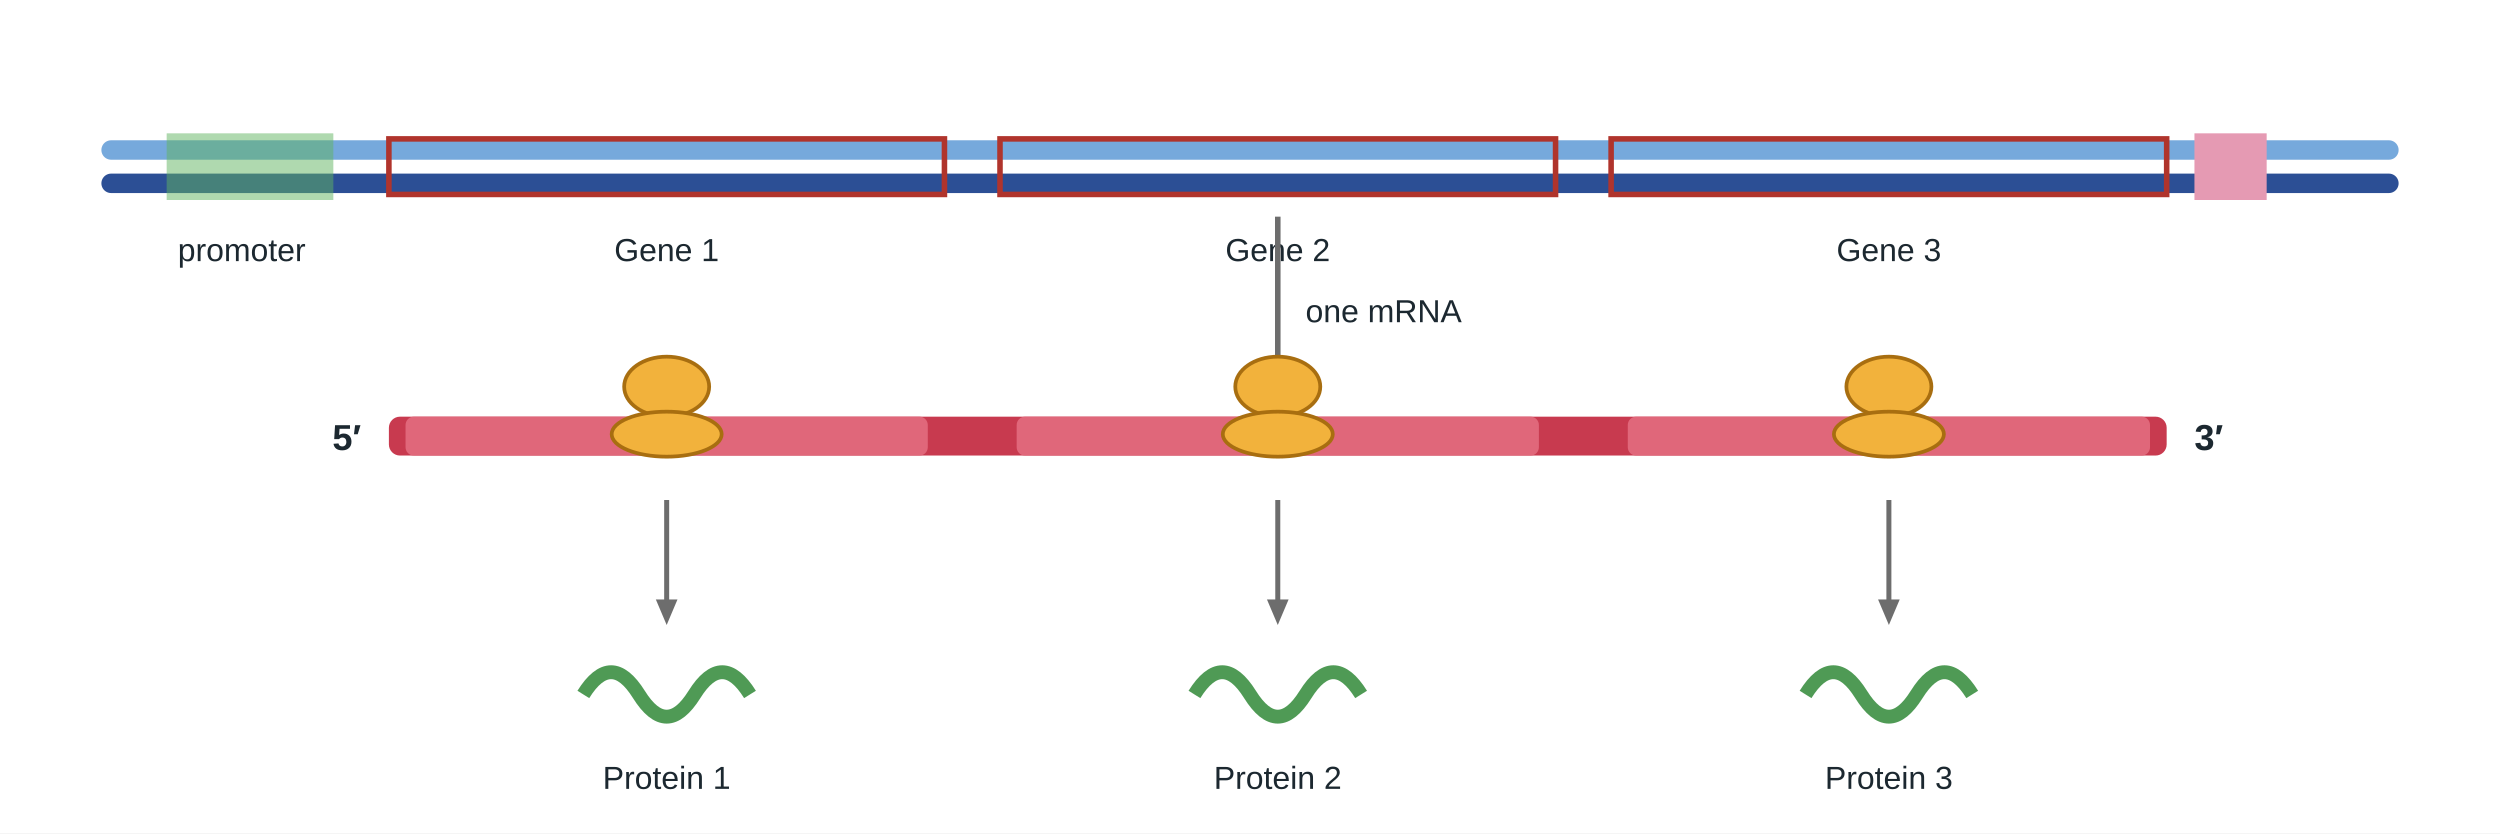
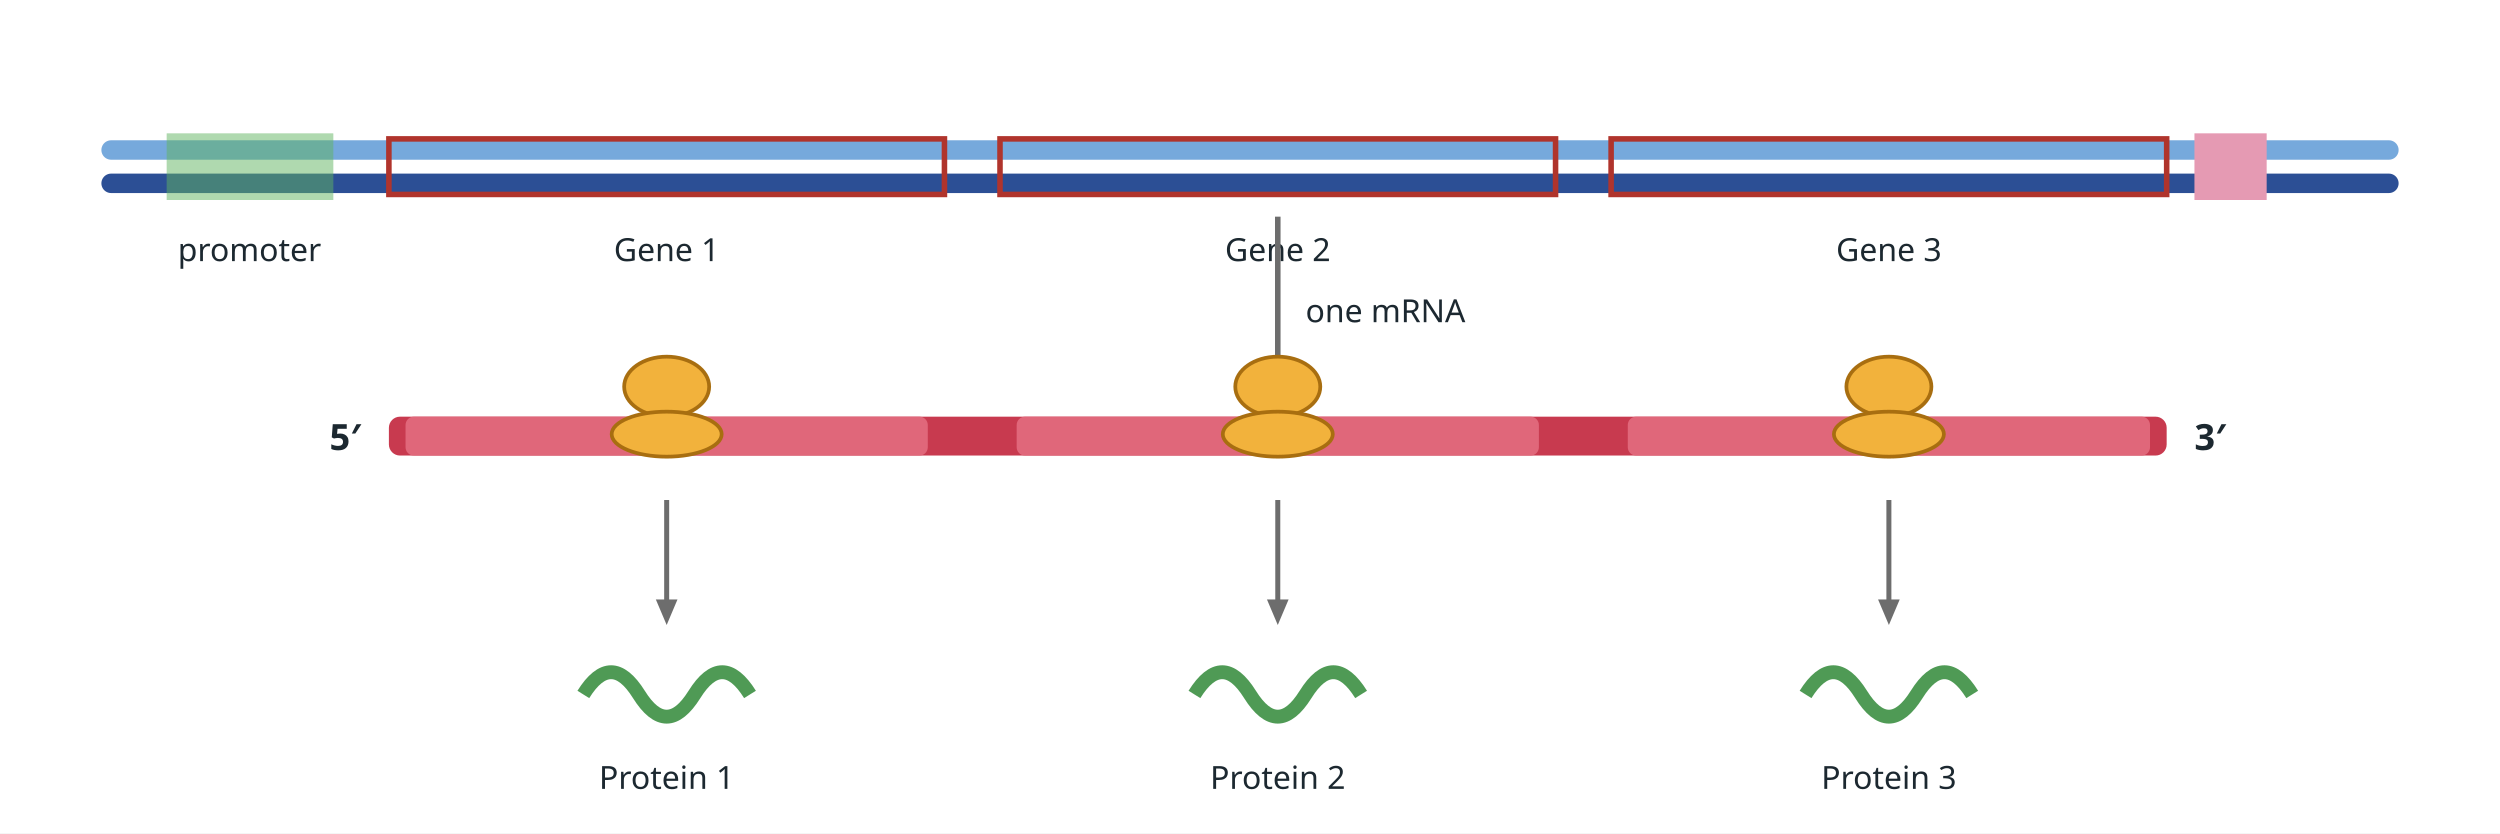
- <svg xmlns="http://www.w3.org/2000/svg" viewBox="0 0 900 300" role="img" aria-label="A polycistronic mRNA carrying three genes, each translated into its own protein" style="fill:rgb(0, 0, 0);stroke-width:1px;stroke-linecap:butt;stroke-linejoin:miter;opacity:1;fill-opacity:1;stroke-opacity:1;font-family:&quot;Source Sans 3&quot;, &quot;Segoe UI&quot;, system-ui, -apple-system, Roboto, Arial, sans-serif;font-size:17px;font-weight:400;text-anchor:start;dominant-baseline:auto;display:block;visibility:visible;">
-   <rect width="900" height="300" fill="#fff" style="fill:rgb(255, 255, 255);stroke:none;stroke-width:1px;stroke-linecap:butt;stroke-linejoin:miter;opacity:1;fill-opacity:1;stroke-opacity:1;font-family:&quot;Source Sans 3&quot;, &quot;Segoe UI&quot;, system-ui, -apple-system, Roboto, Arial, sans-serif;font-size:17px;font-weight:400;text-anchor:start;dominant-baseline:auto;display:inline;visibility:visible;" />
-   <line x1="40" y1="54" x2="860" y2="54" stroke="#76a9dc" stroke-width="7" stroke-linecap="round" style="fill:rgb(0, 0, 0);stroke:rgb(118, 169, 220);stroke-width:7px;stroke-linecap:round;stroke-linejoin:miter;opacity:1;fill-opacity:1;stroke-opacity:1;font-family:&quot;Source Sans 3&quot;, &quot;Segoe UI&quot;, system-ui, -apple-system, Roboto, Arial, sans-serif;font-size:17px;font-weight:400;text-anchor:start;dominant-baseline:auto;display:inline;visibility:visible;" />
-   <line x1="40" y1="66" x2="860" y2="66" stroke="#2c4f95" stroke-width="7" stroke-linecap="round" style="fill:rgb(0, 0, 0);stroke:rgb(44, 79, 149);stroke-width:7px;stroke-linecap:round;stroke-linejoin:miter;opacity:1;fill-opacity:1;stroke-opacity:1;font-family:&quot;Source Sans 3&quot;, &quot;Segoe UI&quot;, system-ui, -apple-system, Roboto, Arial, sans-serif;font-size:17px;font-weight:400;text-anchor:start;dominant-baseline:auto;display:inline;visibility:visible;" />
-   <g data-term="promoter" style="fill:rgb(0, 0, 0);stroke:none;stroke-width:1px;stroke-linecap:butt;stroke-linejoin:miter;opacity:1;fill-opacity:1;stroke-opacity:1;font-family:&quot;Source Sans 3&quot;, &quot;Segoe UI&quot;, system-ui, -apple-system, Roboto, Arial, sans-serif;font-size:17px;font-weight:400;text-anchor:start;dominant-baseline:auto;display:inline;visibility:visible;">
-     <rect x="60" y="48" width="60" height="24" fill="#5fb35f" opacity=".5" style="fill:rgb(95, 179, 95);stroke:none;stroke-width:1px;stroke-linecap:butt;stroke-linejoin:miter;opacity:0.5;fill-opacity:1;stroke-opacity:1;font-family:&quot;Source Sans 3&quot;, &quot;Segoe UI&quot;, system-ui, -apple-system, Roboto, Arial, sans-serif;font-size:17px;font-weight:400;text-anchor:start;dominant-baseline:auto;display:inline;visibility:visible;" />
+ <svg xmlns="http://www.w3.org/2000/svg" viewBox="0 0 900 300" role="img" aria-label="A polycistronic mRNA carrying three genes, each translated into its own protein" style="fill:rgb(0, 0, 0);stroke:none;stroke-width:1px;stroke-dasharray:none;stroke-linecap:butt;stroke-linejoin:miter;fill-opacity:1;stroke-opacity:1;font-family:'Source Sans 3',system-ui,sans-serif;font-size:17px;font-weight:400;font-style:normal;text-anchor:start;letter-spacing:normal;visibility:visible;paint-order:normal;">
+   <rect width="900" height="300" fill="#fff" style="fill:rgb(255, 255, 255);" />
+   <line x1="40" y1="54" x2="860" y2="54" stroke="#76a9dc" stroke-width="7" stroke-linecap="round" style="stroke:rgb(118, 169, 220);stroke-width:7px;stroke-linecap:round;" />
+   <line x1="40" y1="66" x2="860" y2="66" stroke="#2c4f95" stroke-width="7" stroke-linecap="round" style="stroke:rgb(44, 79, 149);stroke-width:7px;stroke-linecap:round;" />
+   <g data-term="promoter" style="">
+     <rect x="60" y="48" width="60" height="24" fill="#5fb35f" opacity=".5" style="fill:rgb(95, 179, 95);opacity:0.5;" />
  </g>
-   <text x="64" y="94" style="fill:rgb(28, 40, 48);stroke:none;stroke-width:1px;stroke-linecap:butt;stroke-linejoin:miter;opacity:1;fill-opacity:1;stroke-opacity:1;font-family:&quot;Source Sans 3&quot;, Arial, sans-serif;font-size:11.5px;font-weight:400;text-anchor:start;dominant-baseline:auto;display:block;visibility:visible;" data-l="1">promoter</text>
-   <rect x="140" y="50" width="200" height="20" fill="none" stroke="#b0342c" stroke-width="2" style="fill:none;stroke:rgb(176, 52, 44);stroke-width:2px;stroke-linecap:butt;stroke-linejoin:miter;opacity:1;fill-opacity:1;stroke-opacity:1;font-family:&quot;Source Sans 3&quot;, &quot;Segoe UI&quot;, system-ui, -apple-system, Roboto, Arial, sans-serif;font-size:17px;font-weight:400;text-anchor:start;dominant-baseline:auto;display:inline;visibility:visible;" />
-   <text x="240" y="94" text-anchor="middle" style="fill:rgb(28, 40, 48);stroke:none;stroke-width:1px;stroke-linecap:butt;stroke-linejoin:miter;opacity:1;fill-opacity:1;stroke-opacity:1;font-family:&quot;Source Sans 3&quot;, Arial, sans-serif;font-size:11.5px;font-weight:400;text-anchor:middle;dominant-baseline:auto;display:block;visibility:visible;" data-l="1">Gene 1</text>
-   <rect x="360" y="50" width="200" height="20" fill="none" stroke="#b0342c" stroke-width="2" style="fill:none;stroke:rgb(176, 52, 44);stroke-width:2px;stroke-linecap:butt;stroke-linejoin:miter;opacity:1;fill-opacity:1;stroke-opacity:1;font-family:&quot;Source Sans 3&quot;, &quot;Segoe UI&quot;, system-ui, -apple-system, Roboto, Arial, sans-serif;font-size:17px;font-weight:400;text-anchor:start;dominant-baseline:auto;display:inline;visibility:visible;" />
-   <text x="460" y="94" text-anchor="middle" style="fill:rgb(28, 40, 48);stroke:none;stroke-width:1px;stroke-linecap:butt;stroke-linejoin:miter;opacity:1;fill-opacity:1;stroke-opacity:1;font-family:&quot;Source Sans 3&quot;, Arial, sans-serif;font-size:11.5px;font-weight:400;text-anchor:middle;dominant-baseline:auto;display:block;visibility:visible;" data-l="1">Gene 2</text>
-   <rect x="580" y="50" width="200" height="20" fill="none" stroke="#b0342c" stroke-width="2" style="fill:none;stroke:rgb(176, 52, 44);stroke-width:2px;stroke-linecap:butt;stroke-linejoin:miter;opacity:1;fill-opacity:1;stroke-opacity:1;font-family:&quot;Source Sans 3&quot;, &quot;Segoe UI&quot;, system-ui, -apple-system, Roboto, Arial, sans-serif;font-size:17px;font-weight:400;text-anchor:start;dominant-baseline:auto;display:inline;visibility:visible;" />
-   <text x="680" y="94" text-anchor="middle" style="fill:rgb(28, 40, 48);stroke:none;stroke-width:1px;stroke-linecap:butt;stroke-linejoin:miter;opacity:1;fill-opacity:1;stroke-opacity:1;font-family:&quot;Source Sans 3&quot;, Arial, sans-serif;font-size:11.5px;font-weight:400;text-anchor:middle;dominant-baseline:auto;display:block;visibility:visible;" data-l="1">Gene 3</text>
-   <g data-term="terminator" style="fill:rgb(0, 0, 0);stroke:none;stroke-width:1px;stroke-linecap:butt;stroke-linejoin:miter;opacity:1;fill-opacity:1;stroke-opacity:1;font-family:&quot;Source Sans 3&quot;, &quot;Segoe UI&quot;, system-ui, -apple-system, Roboto, Arial, sans-serif;font-size:17px;font-weight:400;text-anchor:start;dominant-baseline:auto;display:inline;visibility:visible;">
-     <rect x="790" y="48" width="26" height="24" fill="#e59ab3" style="fill:rgb(229, 154, 179);stroke:none;stroke-width:1px;stroke-linecap:butt;stroke-linejoin:miter;opacity:1;fill-opacity:1;stroke-opacity:1;font-family:&quot;Source Sans 3&quot;, &quot;Segoe UI&quot;, system-ui, -apple-system, Roboto, Arial, sans-serif;font-size:17px;font-weight:400;text-anchor:start;dominant-baseline:auto;display:inline;visibility:visible;" />
+   <text x="64" y="94" style="fill:rgb(28, 40, 48);font-family:'Source Sans 3',system-ui,sans-serif;font-size:11.5px;display:block;" data-l="1">promoter</text>
+   <rect x="140" y="50" width="200" height="20" fill="none" stroke="#b0342c" stroke-width="2" style="fill:none;stroke:rgb(176, 52, 44);stroke-width:2px;" />
+   <text x="240" y="94" text-anchor="middle" style="fill:rgb(28, 40, 48);font-family:'Source Sans 3',system-ui,sans-serif;font-size:11.5px;text-anchor:middle;display:block;" data-l="1">Gene 1</text>
+   <rect x="360" y="50" width="200" height="20" fill="none" stroke="#b0342c" stroke-width="2" style="fill:none;stroke:rgb(176, 52, 44);stroke-width:2px;" />
+   <text x="460" y="94" text-anchor="middle" style="fill:rgb(28, 40, 48);font-family:'Source Sans 3',system-ui,sans-serif;font-size:11.5px;text-anchor:middle;display:block;" data-l="1">Gene 2</text>
+   <rect x="580" y="50" width="200" height="20" fill="none" stroke="#b0342c" stroke-width="2" style="fill:none;stroke:rgb(176, 52, 44);stroke-width:2px;" />
+   <text x="680" y="94" text-anchor="middle" style="fill:rgb(28, 40, 48);font-family:'Source Sans 3',system-ui,sans-serif;font-size:11.5px;text-anchor:middle;display:block;" data-l="1">Gene 3</text>
+   <g data-term="terminator" style="">
+     <rect x="790" y="48" width="26" height="24" fill="#e59ab3" style="fill:rgb(229, 154, 179);" />
  </g>
-   <g data-term="polycistronic" style="fill:rgb(0, 0, 0);stroke:none;stroke-width:1px;stroke-linecap:butt;stroke-linejoin:miter;opacity:1;fill-opacity:1;stroke-opacity:1;font-family:&quot;Source Sans 3&quot;, &quot;Segoe UI&quot;, system-ui, -apple-system, Roboto, Arial, sans-serif;font-size:17px;font-weight:400;text-anchor:start;dominant-baseline:auto;display:inline;visibility:visible;">
-     <rect x="140" y="150" width="640" height="14" rx="4" fill="#c83a4f" style="fill:rgb(200, 58, 79);stroke:none;stroke-width:1px;stroke-linecap:butt;stroke-linejoin:miter;opacity:1;fill-opacity:1;stroke-opacity:1;font-family:&quot;Source Sans 3&quot;, &quot;Segoe UI&quot;, system-ui, -apple-system, Roboto, Arial, sans-serif;font-size:17px;font-weight:400;text-anchor:start;dominant-baseline:auto;display:inline;visibility:visible;" />
-     <rect x="146" y="150" width="188" height="14" rx="3" fill="#e0677a" style="fill:rgb(224, 103, 122);stroke:none;stroke-width:1px;stroke-linecap:butt;stroke-linejoin:miter;opacity:1;fill-opacity:1;stroke-opacity:1;font-family:&quot;Source Sans 3&quot;, &quot;Segoe UI&quot;, system-ui, -apple-system, Roboto, Arial, sans-serif;font-size:17px;font-weight:400;text-anchor:start;dominant-baseline:auto;display:inline;visibility:visible;" />
-     <rect x="366" y="150" width="188" height="14" rx="3" fill="#e0677a" style="fill:rgb(224, 103, 122);stroke:none;stroke-width:1px;stroke-linecap:butt;stroke-linejoin:miter;opacity:1;fill-opacity:1;stroke-opacity:1;font-family:&quot;Source Sans 3&quot;, &quot;Segoe UI&quot;, system-ui, -apple-system, Roboto, Arial, sans-serif;font-size:17px;font-weight:400;text-anchor:start;dominant-baseline:auto;display:inline;visibility:visible;" />
-     <rect x="586" y="150" width="188" height="14" rx="3" fill="#e0677a" style="fill:rgb(224, 103, 122);stroke:none;stroke-width:1px;stroke-linecap:butt;stroke-linejoin:miter;opacity:1;fill-opacity:1;stroke-opacity:1;font-family:&quot;Source Sans 3&quot;, &quot;Segoe UI&quot;, system-ui, -apple-system, Roboto, Arial, sans-serif;font-size:17px;font-weight:400;text-anchor:start;dominant-baseline:auto;display:inline;visibility:visible;" />
-     <text x="130" y="162" text-anchor="end" font-weight="700" style="fill:rgb(28, 40, 48);stroke:none;stroke-width:1px;stroke-linecap:butt;stroke-linejoin:miter;opacity:1;fill-opacity:1;stroke-opacity:1;font-family:&quot;Source Sans 3&quot;, Arial, sans-serif;font-size:13px;font-weight:700;text-anchor:end;dominant-baseline:auto;display:block;visibility:visible;" data-l="1">5′</text>
-     <text x="790" y="162" font-weight="700" style="fill:rgb(28, 40, 48);stroke:none;stroke-width:1px;stroke-linecap:butt;stroke-linejoin:miter;opacity:1;fill-opacity:1;stroke-opacity:1;font-family:&quot;Source Sans 3&quot;, Arial, sans-serif;font-size:13px;font-weight:700;text-anchor:start;dominant-baseline:auto;display:block;visibility:visible;" data-l="1">3′</text>
+   <g data-term="polycistronic" style="">
+     <rect x="140" y="150" width="640" height="14" rx="4" fill="#c83a4f" style="fill:rgb(200, 58, 79);" />
+     <rect x="146" y="150" width="188" height="14" rx="3" fill="#e0677a" style="fill:rgb(224, 103, 122);" />
+     <rect x="366" y="150" width="188" height="14" rx="3" fill="#e0677a" style="fill:rgb(224, 103, 122);" />
+     <rect x="586" y="150" width="188" height="14" rx="3" fill="#e0677a" style="fill:rgb(224, 103, 122);" />
+     <text x="130" y="162" text-anchor="end" font-weight="700" style="fill:rgb(28, 40, 48);font-family:'Source Sans 3',system-ui,sans-serif;font-size:13px;font-weight:700;text-anchor:end;display:block;" data-l="1">5′</text>
+     <text x="790" y="162" font-weight="700" style="fill:rgb(28, 40, 48);font-family:'Source Sans 3',system-ui,sans-serif;font-size:13px;font-weight:700;display:block;" data-l="1">3′</text>
  </g>
-   <line x1="460" y1="78" x2="460.0" y2="134.0" stroke="#6d6d6d" stroke-width="2" style="fill:rgb(0, 0, 0);stroke:rgb(109, 109, 109);stroke-width:2px;stroke-linecap:butt;stroke-linejoin:miter;opacity:1;fill-opacity:1;stroke-opacity:1;font-family:&quot;Source Sans 3&quot;, &quot;Segoe UI&quot;, system-ui, -apple-system, Roboto, Arial, sans-serif;font-size:17px;font-weight:400;text-anchor:start;dominant-baseline:auto;display:inline;visibility:visible;" />
-   <polygon points="460,140 456.1,130.8 463.9,130.8" fill="#6d6d6d" style="fill:rgb(109, 109, 109);stroke:none;stroke-width:1px;stroke-linecap:butt;stroke-linejoin:miter;opacity:1;fill-opacity:1;stroke-opacity:1;font-family:&quot;Source Sans 3&quot;, &quot;Segoe UI&quot;, system-ui, -apple-system, Roboto, Arial, sans-serif;font-size:17px;font-weight:400;text-anchor:start;dominant-baseline:auto;display:inline;visibility:visible;" />
-   <text x="470" y="116" style="fill:rgb(28, 40, 48);stroke:none;stroke-width:1px;stroke-linecap:butt;stroke-linejoin:miter;opacity:1;fill-opacity:1;stroke-opacity:1;font-family:&quot;Source Sans 3&quot;, Arial, sans-serif;font-size:11.5px;font-weight:400;text-anchor:start;dominant-baseline:auto;display:block;visibility:visible;" data-l="1">one mRNA</text>
-   <g data-term="ribosome" transform="translate(240,150) scale(0.9)" style="fill:rgb(0, 0, 0);stroke:none;stroke-width:1px;stroke-linecap:butt;stroke-linejoin:miter;opacity:1;fill-opacity:1;stroke-opacity:1;font-family:&quot;Source Sans 3&quot;, &quot;Segoe UI&quot;, system-ui, -apple-system, Roboto, Arial, sans-serif;font-size:17px;font-weight:400;text-anchor:start;dominant-baseline:auto;display:inline;visibility:visible;">
-     <ellipse cx="0" cy="-12" rx="17" ry="12" fill="#f2b23c" stroke="#a86e10" stroke-width="1.5" style="fill:rgb(242, 178, 60);stroke:rgb(168, 110, 16);stroke-width:1.5px;stroke-linecap:butt;stroke-linejoin:miter;opacity:1;fill-opacity:1;stroke-opacity:1;font-family:&quot;Source Sans 3&quot;, &quot;Segoe UI&quot;, system-ui, -apple-system, Roboto, Arial, sans-serif;font-size:17px;font-weight:400;text-anchor:start;dominant-baseline:auto;display:inline;visibility:visible;" />
-     <ellipse cx="0" cy="7" rx="22" ry="9" fill="#f2b23c" stroke="#a86e10" stroke-width="1.5" style="fill:rgb(242, 178, 60);stroke:rgb(168, 110, 16);stroke-width:1.5px;stroke-linecap:butt;stroke-linejoin:miter;opacity:1;fill-opacity:1;stroke-opacity:1;font-family:&quot;Source Sans 3&quot;, &quot;Segoe UI&quot;, system-ui, -apple-system, Roboto, Arial, sans-serif;font-size:17px;font-weight:400;text-anchor:start;dominant-baseline:auto;display:inline;visibility:visible;" />
+   <line x1="460" y1="78" x2="460.0" y2="134.0" stroke="#6d6d6d" stroke-width="2" style="stroke:rgb(109, 109, 109);stroke-width:2px;" />
+   <polygon points="460,140 456.1,130.8 463.9,130.8" fill="#6d6d6d" style="fill:rgb(109, 109, 109);" />
+   <text x="470" y="116" style="fill:rgb(28, 40, 48);font-family:'Source Sans 3',system-ui,sans-serif;font-size:11.5px;display:block;" data-l="1">one mRNA</text>
+   <g data-term="ribosome" transform="translate(240,150) scale(0.9)" style="">
+     <ellipse cx="0" cy="-12" rx="17" ry="12" fill="#f2b23c" stroke="#a86e10" stroke-width="1.5" style="fill:rgb(242, 178, 60);stroke:rgb(168, 110, 16);stroke-width:1.5px;" />
+     <ellipse cx="0" cy="7" rx="22" ry="9" fill="#f2b23c" stroke="#a86e10" stroke-width="1.5" style="fill:rgb(242, 178, 60);stroke:rgb(168, 110, 16);stroke-width:1.5px;" />
  </g>
-   <line x1="240" y1="180" x2="240.0" y2="219.0" stroke="#6d6d6d" stroke-width="1.8" style="fill:rgb(0, 0, 0);stroke:rgb(109, 109, 109);stroke-width:1.8px;stroke-linecap:butt;stroke-linejoin:miter;opacity:1;fill-opacity:1;stroke-opacity:1;font-family:&quot;Source Sans 3&quot;, &quot;Segoe UI&quot;, system-ui, -apple-system, Roboto, Arial, sans-serif;font-size:17px;font-weight:400;text-anchor:start;dominant-baseline:auto;display:inline;visibility:visible;" />
-   <polygon points="240,225 236.1,215.8 243.9,215.8" fill="#6d6d6d" style="fill:rgb(109, 109, 109);stroke:none;stroke-width:1px;stroke-linecap:butt;stroke-linejoin:miter;opacity:1;fill-opacity:1;stroke-opacity:1;font-family:&quot;Source Sans 3&quot;, &quot;Segoe UI&quot;, system-ui, -apple-system, Roboto, Arial, sans-serif;font-size:17px;font-weight:400;text-anchor:start;dominant-baseline:auto;display:inline;visibility:visible;" />
-   <path d="M210 250 q10 -16 20 0 t20 0 t20 0" stroke="#4f9a55" stroke-width="5" fill="none" style="fill:none;stroke:rgb(79, 154, 85);stroke-width:5px;stroke-linecap:butt;stroke-linejoin:miter;opacity:1;fill-opacity:1;stroke-opacity:1;font-family:&quot;Source Sans 3&quot;, &quot;Segoe UI&quot;, system-ui, -apple-system, Roboto, Arial, sans-serif;font-size:17px;font-weight:400;text-anchor:start;dominant-baseline:auto;display:inline;visibility:visible;" />
-   <text x="240" y="284" text-anchor="middle" style="fill:rgb(28, 40, 48);stroke:none;stroke-width:1px;stroke-linecap:butt;stroke-linejoin:miter;opacity:1;fill-opacity:1;stroke-opacity:1;font-family:&quot;Source Sans 3&quot;, Arial, sans-serif;font-size:11.5px;font-weight:400;text-anchor:middle;dominant-baseline:auto;display:block;visibility:visible;" data-l="1">Protein 1</text>
-   <g data-term="ribosome" transform="translate(460,150) scale(0.9)" style="fill:rgb(0, 0, 0);stroke:none;stroke-width:1px;stroke-linecap:butt;stroke-linejoin:miter;opacity:1;fill-opacity:1;stroke-opacity:1;font-family:&quot;Source Sans 3&quot;, &quot;Segoe UI&quot;, system-ui, -apple-system, Roboto, Arial, sans-serif;font-size:17px;font-weight:400;text-anchor:start;dominant-baseline:auto;display:inline;visibility:visible;">
-     <ellipse cx="0" cy="-12" rx="17" ry="12" fill="#f2b23c" stroke="#a86e10" stroke-width="1.5" style="fill:rgb(242, 178, 60);stroke:rgb(168, 110, 16);stroke-width:1.5px;stroke-linecap:butt;stroke-linejoin:miter;opacity:1;fill-opacity:1;stroke-opacity:1;font-family:&quot;Source Sans 3&quot;, &quot;Segoe UI&quot;, system-ui, -apple-system, Roboto, Arial, sans-serif;font-size:17px;font-weight:400;text-anchor:start;dominant-baseline:auto;display:inline;visibility:visible;" />
-     <ellipse cx="0" cy="7" rx="22" ry="9" fill="#f2b23c" stroke="#a86e10" stroke-width="1.5" style="fill:rgb(242, 178, 60);stroke:rgb(168, 110, 16);stroke-width:1.5px;stroke-linecap:butt;stroke-linejoin:miter;opacity:1;fill-opacity:1;stroke-opacity:1;font-family:&quot;Source Sans 3&quot;, &quot;Segoe UI&quot;, system-ui, -apple-system, Roboto, Arial, sans-serif;font-size:17px;font-weight:400;text-anchor:start;dominant-baseline:auto;display:inline;visibility:visible;" />
+   <line x1="240" y1="180" x2="240.0" y2="219.0" stroke="#6d6d6d" stroke-width="1.8" style="stroke:rgb(109, 109, 109);stroke-width:1.8px;" />
+   <polygon points="240,225 236.1,215.8 243.9,215.8" fill="#6d6d6d" style="fill:rgb(109, 109, 109);" />
+   <path d="M210 250 q10 -16 20 0 t20 0 t20 0" stroke="#4f9a55" stroke-width="5" fill="none" style="fill:none;stroke:rgb(79, 154, 85);stroke-width:5px;" />
+   <text x="240" y="284" text-anchor="middle" style="fill:rgb(28, 40, 48);font-family:'Source Sans 3',system-ui,sans-serif;font-size:11.5px;text-anchor:middle;display:block;" data-l="1">Protein 1</text>
+   <g data-term="ribosome" transform="translate(460,150) scale(0.9)" style="">
+     <ellipse cx="0" cy="-12" rx="17" ry="12" fill="#f2b23c" stroke="#a86e10" stroke-width="1.5" style="fill:rgb(242, 178, 60);stroke:rgb(168, 110, 16);stroke-width:1.5px;" />
+     <ellipse cx="0" cy="7" rx="22" ry="9" fill="#f2b23c" stroke="#a86e10" stroke-width="1.5" style="fill:rgb(242, 178, 60);stroke:rgb(168, 110, 16);stroke-width:1.5px;" />
  </g>
-   <line x1="460" y1="180" x2="460.0" y2="219.0" stroke="#6d6d6d" stroke-width="1.8" style="fill:rgb(0, 0, 0);stroke:rgb(109, 109, 109);stroke-width:1.8px;stroke-linecap:butt;stroke-linejoin:miter;opacity:1;fill-opacity:1;stroke-opacity:1;font-family:&quot;Source Sans 3&quot;, &quot;Segoe UI&quot;, system-ui, -apple-system, Roboto, Arial, sans-serif;font-size:17px;font-weight:400;text-anchor:start;dominant-baseline:auto;display:inline;visibility:visible;" />
-   <polygon points="460,225 456.1,215.8 463.9,215.8" fill="#6d6d6d" style="fill:rgb(109, 109, 109);stroke:none;stroke-width:1px;stroke-linecap:butt;stroke-linejoin:miter;opacity:1;fill-opacity:1;stroke-opacity:1;font-family:&quot;Source Sans 3&quot;, &quot;Segoe UI&quot;, system-ui, -apple-system, Roboto, Arial, sans-serif;font-size:17px;font-weight:400;text-anchor:start;dominant-baseline:auto;display:inline;visibility:visible;" />
-   <path d="M430 250 q10 -16 20 0 t20 0 t20 0" stroke="#4f9a55" stroke-width="5" fill="none" style="fill:none;stroke:rgb(79, 154, 85);stroke-width:5px;stroke-linecap:butt;stroke-linejoin:miter;opacity:1;fill-opacity:1;stroke-opacity:1;font-family:&quot;Source Sans 3&quot;, &quot;Segoe UI&quot;, system-ui, -apple-system, Roboto, Arial, sans-serif;font-size:17px;font-weight:400;text-anchor:start;dominant-baseline:auto;display:inline;visibility:visible;" />
-   <text x="460" y="284" text-anchor="middle" style="fill:rgb(28, 40, 48);stroke:none;stroke-width:1px;stroke-linecap:butt;stroke-linejoin:miter;opacity:1;fill-opacity:1;stroke-opacity:1;font-family:&quot;Source Sans 3&quot;, Arial, sans-serif;font-size:11.5px;font-weight:400;text-anchor:middle;dominant-baseline:auto;display:block;visibility:visible;" data-l="1">Protein 2</text>
-   <g data-term="ribosome" transform="translate(680,150) scale(0.9)" style="fill:rgb(0, 0, 0);stroke:none;stroke-width:1px;stroke-linecap:butt;stroke-linejoin:miter;opacity:1;fill-opacity:1;stroke-opacity:1;font-family:&quot;Source Sans 3&quot;, &quot;Segoe UI&quot;, system-ui, -apple-system, Roboto, Arial, sans-serif;font-size:17px;font-weight:400;text-anchor:start;dominant-baseline:auto;display:inline;visibility:visible;">
-     <ellipse cx="0" cy="-12" rx="17" ry="12" fill="#f2b23c" stroke="#a86e10" stroke-width="1.5" style="fill:rgb(242, 178, 60);stroke:rgb(168, 110, 16);stroke-width:1.5px;stroke-linecap:butt;stroke-linejoin:miter;opacity:1;fill-opacity:1;stroke-opacity:1;font-family:&quot;Source Sans 3&quot;, &quot;Segoe UI&quot;, system-ui, -apple-system, Roboto, Arial, sans-serif;font-size:17px;font-weight:400;text-anchor:start;dominant-baseline:auto;display:inline;visibility:visible;" />
-     <ellipse cx="0" cy="7" rx="22" ry="9" fill="#f2b23c" stroke="#a86e10" stroke-width="1.5" style="fill:rgb(242, 178, 60);stroke:rgb(168, 110, 16);stroke-width:1.5px;stroke-linecap:butt;stroke-linejoin:miter;opacity:1;fill-opacity:1;stroke-opacity:1;font-family:&quot;Source Sans 3&quot;, &quot;Segoe UI&quot;, system-ui, -apple-system, Roboto, Arial, sans-serif;font-size:17px;font-weight:400;text-anchor:start;dominant-baseline:auto;display:inline;visibility:visible;" />
+   <line x1="460" y1="180" x2="460.0" y2="219.0" stroke="#6d6d6d" stroke-width="1.8" style="stroke:rgb(109, 109, 109);stroke-width:1.8px;" />
+   <polygon points="460,225 456.1,215.8 463.9,215.8" fill="#6d6d6d" style="fill:rgb(109, 109, 109);" />
+   <path d="M430 250 q10 -16 20 0 t20 0 t20 0" stroke="#4f9a55" stroke-width="5" fill="none" style="fill:none;stroke:rgb(79, 154, 85);stroke-width:5px;" />
+   <text x="460" y="284" text-anchor="middle" style="fill:rgb(28, 40, 48);font-family:'Source Sans 3',system-ui,sans-serif;font-size:11.5px;text-anchor:middle;display:block;" data-l="1">Protein 2</text>
+   <g data-term="ribosome" transform="translate(680,150) scale(0.9)" style="">
+     <ellipse cx="0" cy="-12" rx="17" ry="12" fill="#f2b23c" stroke="#a86e10" stroke-width="1.5" style="fill:rgb(242, 178, 60);stroke:rgb(168, 110, 16);stroke-width:1.5px;" />
+     <ellipse cx="0" cy="7" rx="22" ry="9" fill="#f2b23c" stroke="#a86e10" stroke-width="1.5" style="fill:rgb(242, 178, 60);stroke:rgb(168, 110, 16);stroke-width:1.5px;" />
  </g>
-   <line x1="680" y1="180" x2="680.0" y2="219.0" stroke="#6d6d6d" stroke-width="1.8" style="fill:rgb(0, 0, 0);stroke:rgb(109, 109, 109);stroke-width:1.8px;stroke-linecap:butt;stroke-linejoin:miter;opacity:1;fill-opacity:1;stroke-opacity:1;font-family:&quot;Source Sans 3&quot;, &quot;Segoe UI&quot;, system-ui, -apple-system, Roboto, Arial, sans-serif;font-size:17px;font-weight:400;text-anchor:start;dominant-baseline:auto;display:inline;visibility:visible;" />
-   <polygon points="680,225 676.1,215.8 683.9,215.8" fill="#6d6d6d" style="fill:rgb(109, 109, 109);stroke:none;stroke-width:1px;stroke-linecap:butt;stroke-linejoin:miter;opacity:1;fill-opacity:1;stroke-opacity:1;font-family:&quot;Source Sans 3&quot;, &quot;Segoe UI&quot;, system-ui, -apple-system, Roboto, Arial, sans-serif;font-size:17px;font-weight:400;text-anchor:start;dominant-baseline:auto;display:inline;visibility:visible;" />
-   <path d="M650 250 q10 -16 20 0 t20 0 t20 0" stroke="#4f9a55" stroke-width="5" fill="none" style="fill:none;stroke:rgb(79, 154, 85);stroke-width:5px;stroke-linecap:butt;stroke-linejoin:miter;opacity:1;fill-opacity:1;stroke-opacity:1;font-family:&quot;Source Sans 3&quot;, &quot;Segoe UI&quot;, system-ui, -apple-system, Roboto, Arial, sans-serif;font-size:17px;font-weight:400;text-anchor:start;dominant-baseline:auto;display:inline;visibility:visible;" />
-   <text x="680" y="284" text-anchor="middle" style="fill:rgb(28, 40, 48);stroke:none;stroke-width:1px;stroke-linecap:butt;stroke-linejoin:miter;opacity:1;fill-opacity:1;stroke-opacity:1;font-family:&quot;Source Sans 3&quot;, Arial, sans-serif;font-size:11.5px;font-weight:400;text-anchor:middle;dominant-baseline:auto;display:block;visibility:visible;" data-l="1">Protein 3</text>
+   <line x1="680" y1="180" x2="680.0" y2="219.0" stroke="#6d6d6d" stroke-width="1.8" style="stroke:rgb(109, 109, 109);stroke-width:1.8px;" />
+   <polygon points="680,225 676.1,215.8 683.9,215.8" fill="#6d6d6d" style="fill:rgb(109, 109, 109);" />
+   <path d="M650 250 q10 -16 20 0 t20 0 t20 0" stroke="#4f9a55" stroke-width="5" fill="none" style="fill:none;stroke:rgb(79, 154, 85);stroke-width:5px;" />
+   <text x="680" y="284" text-anchor="middle" style="fill:rgb(28, 40, 48);font-family:'Source Sans 3',system-ui,sans-serif;font-size:11.5px;text-anchor:middle;display:block;" data-l="1">Protein 3</text>
</svg>
